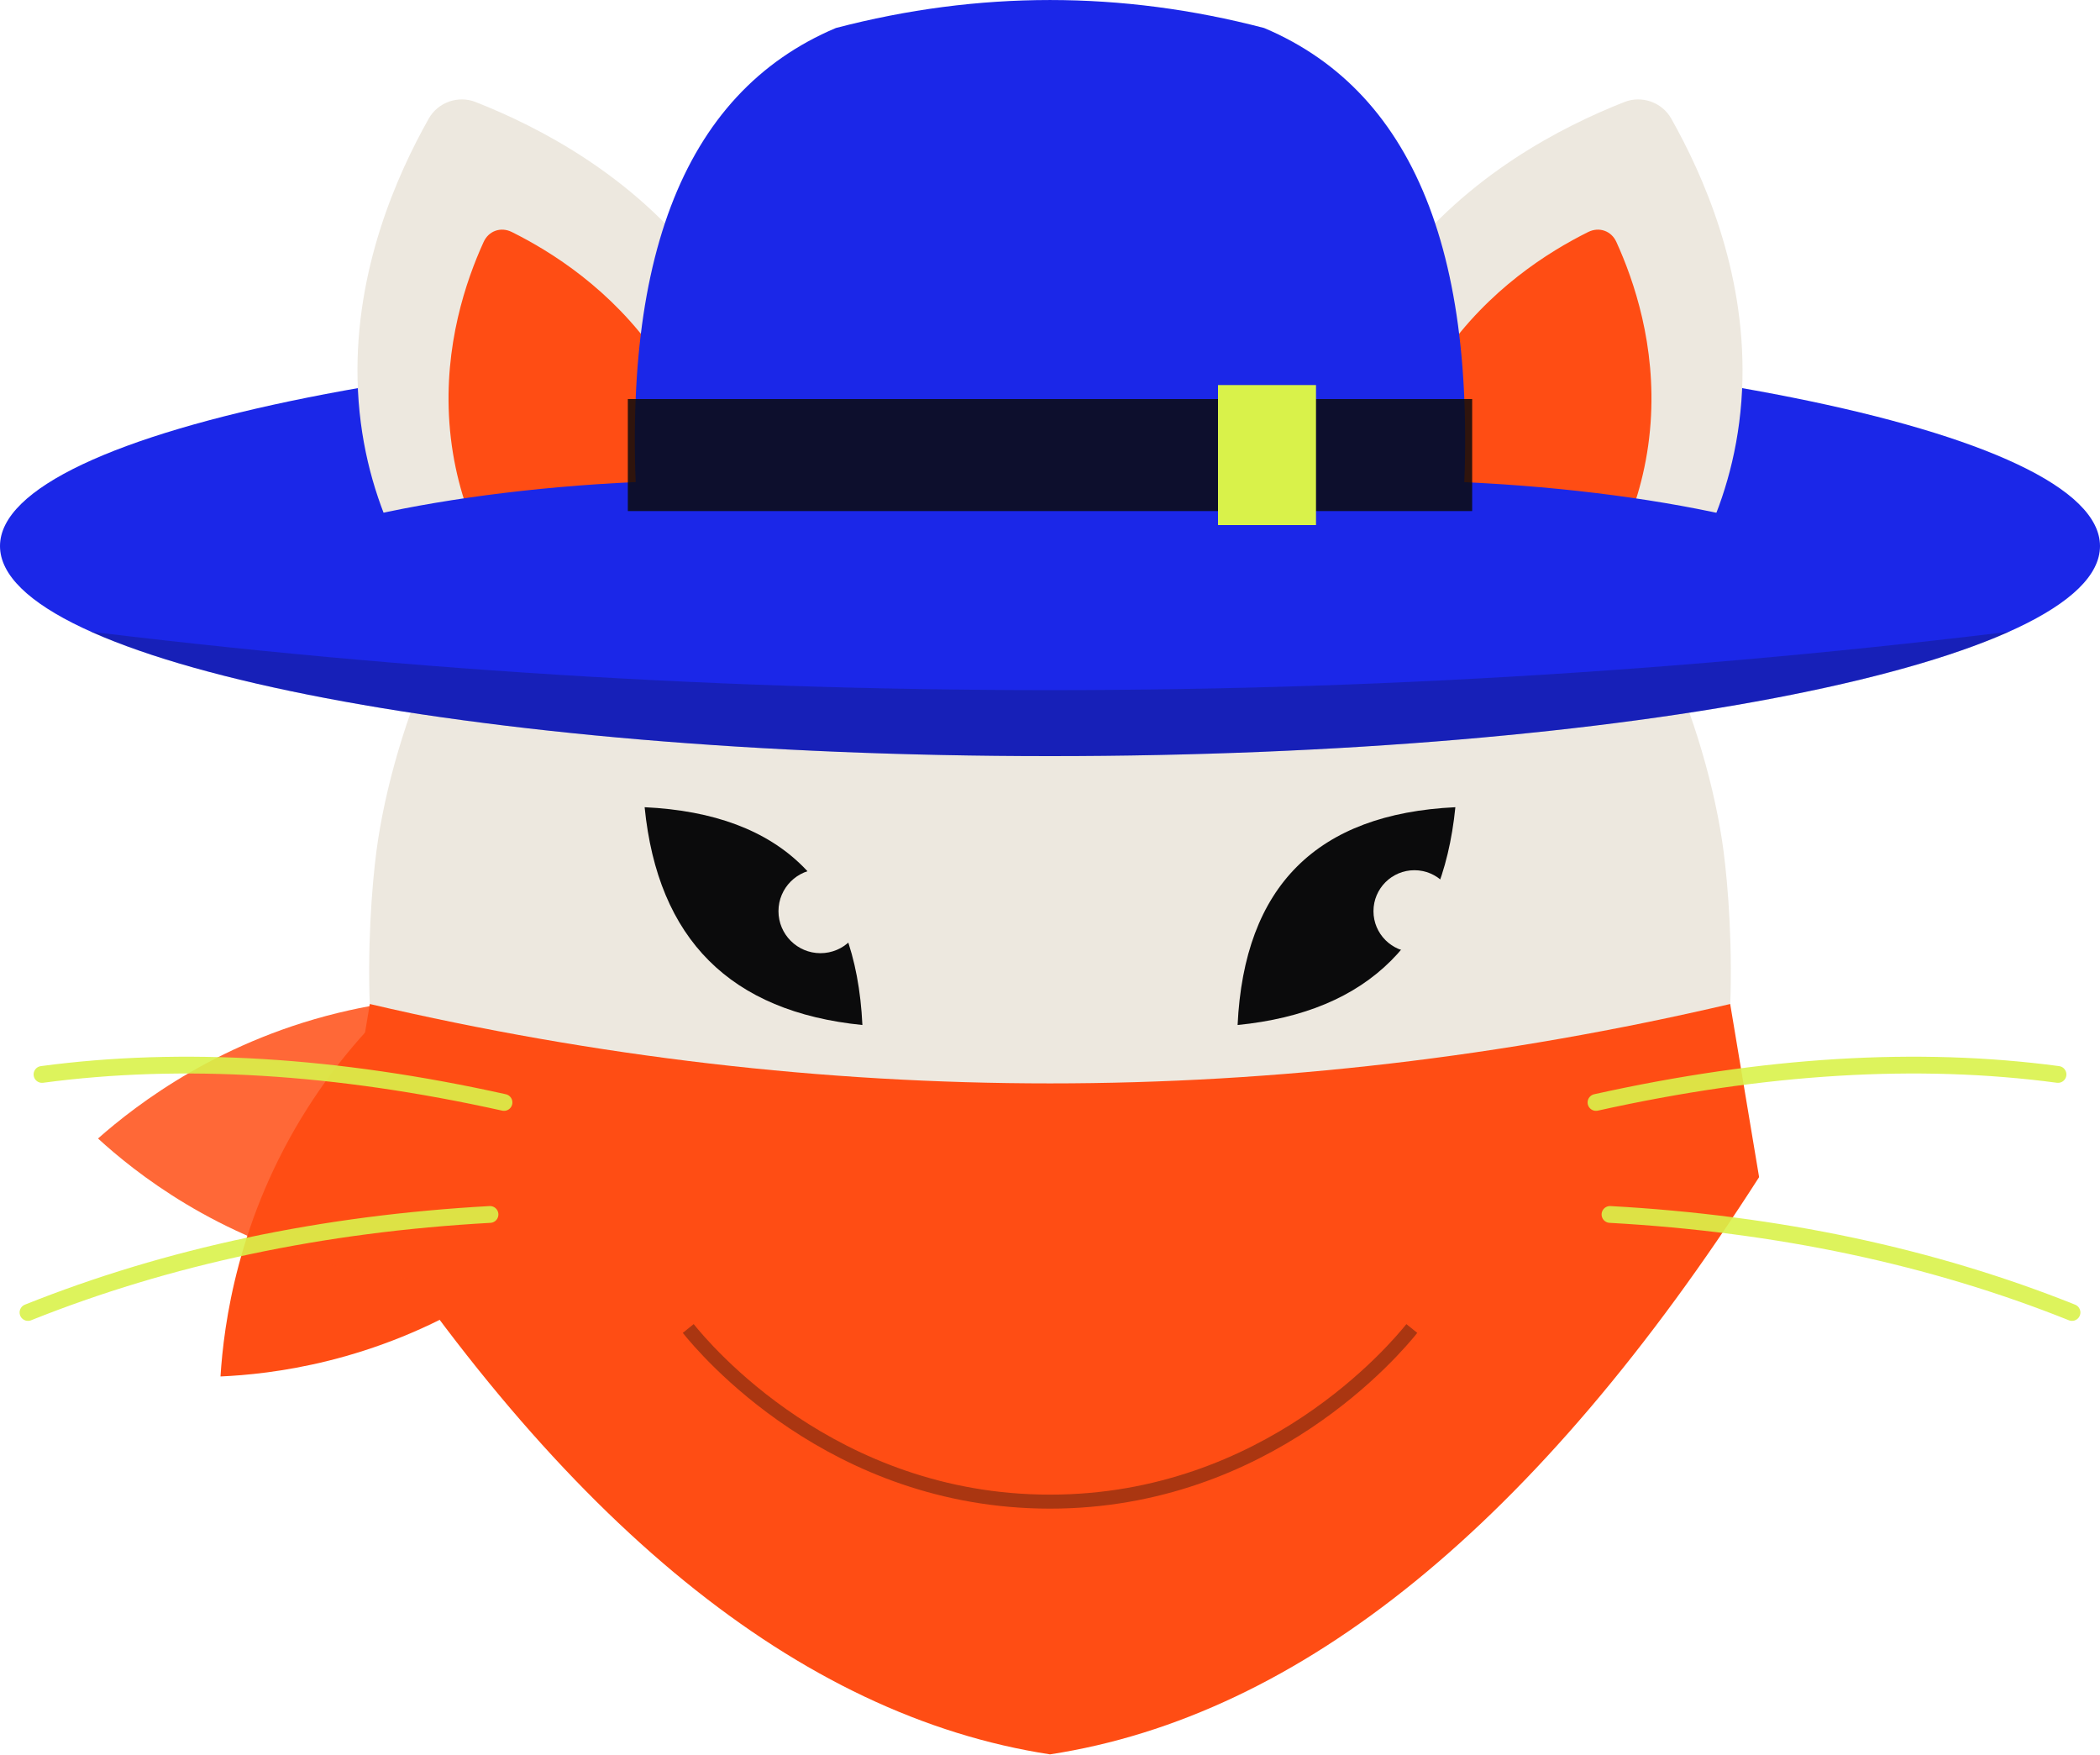
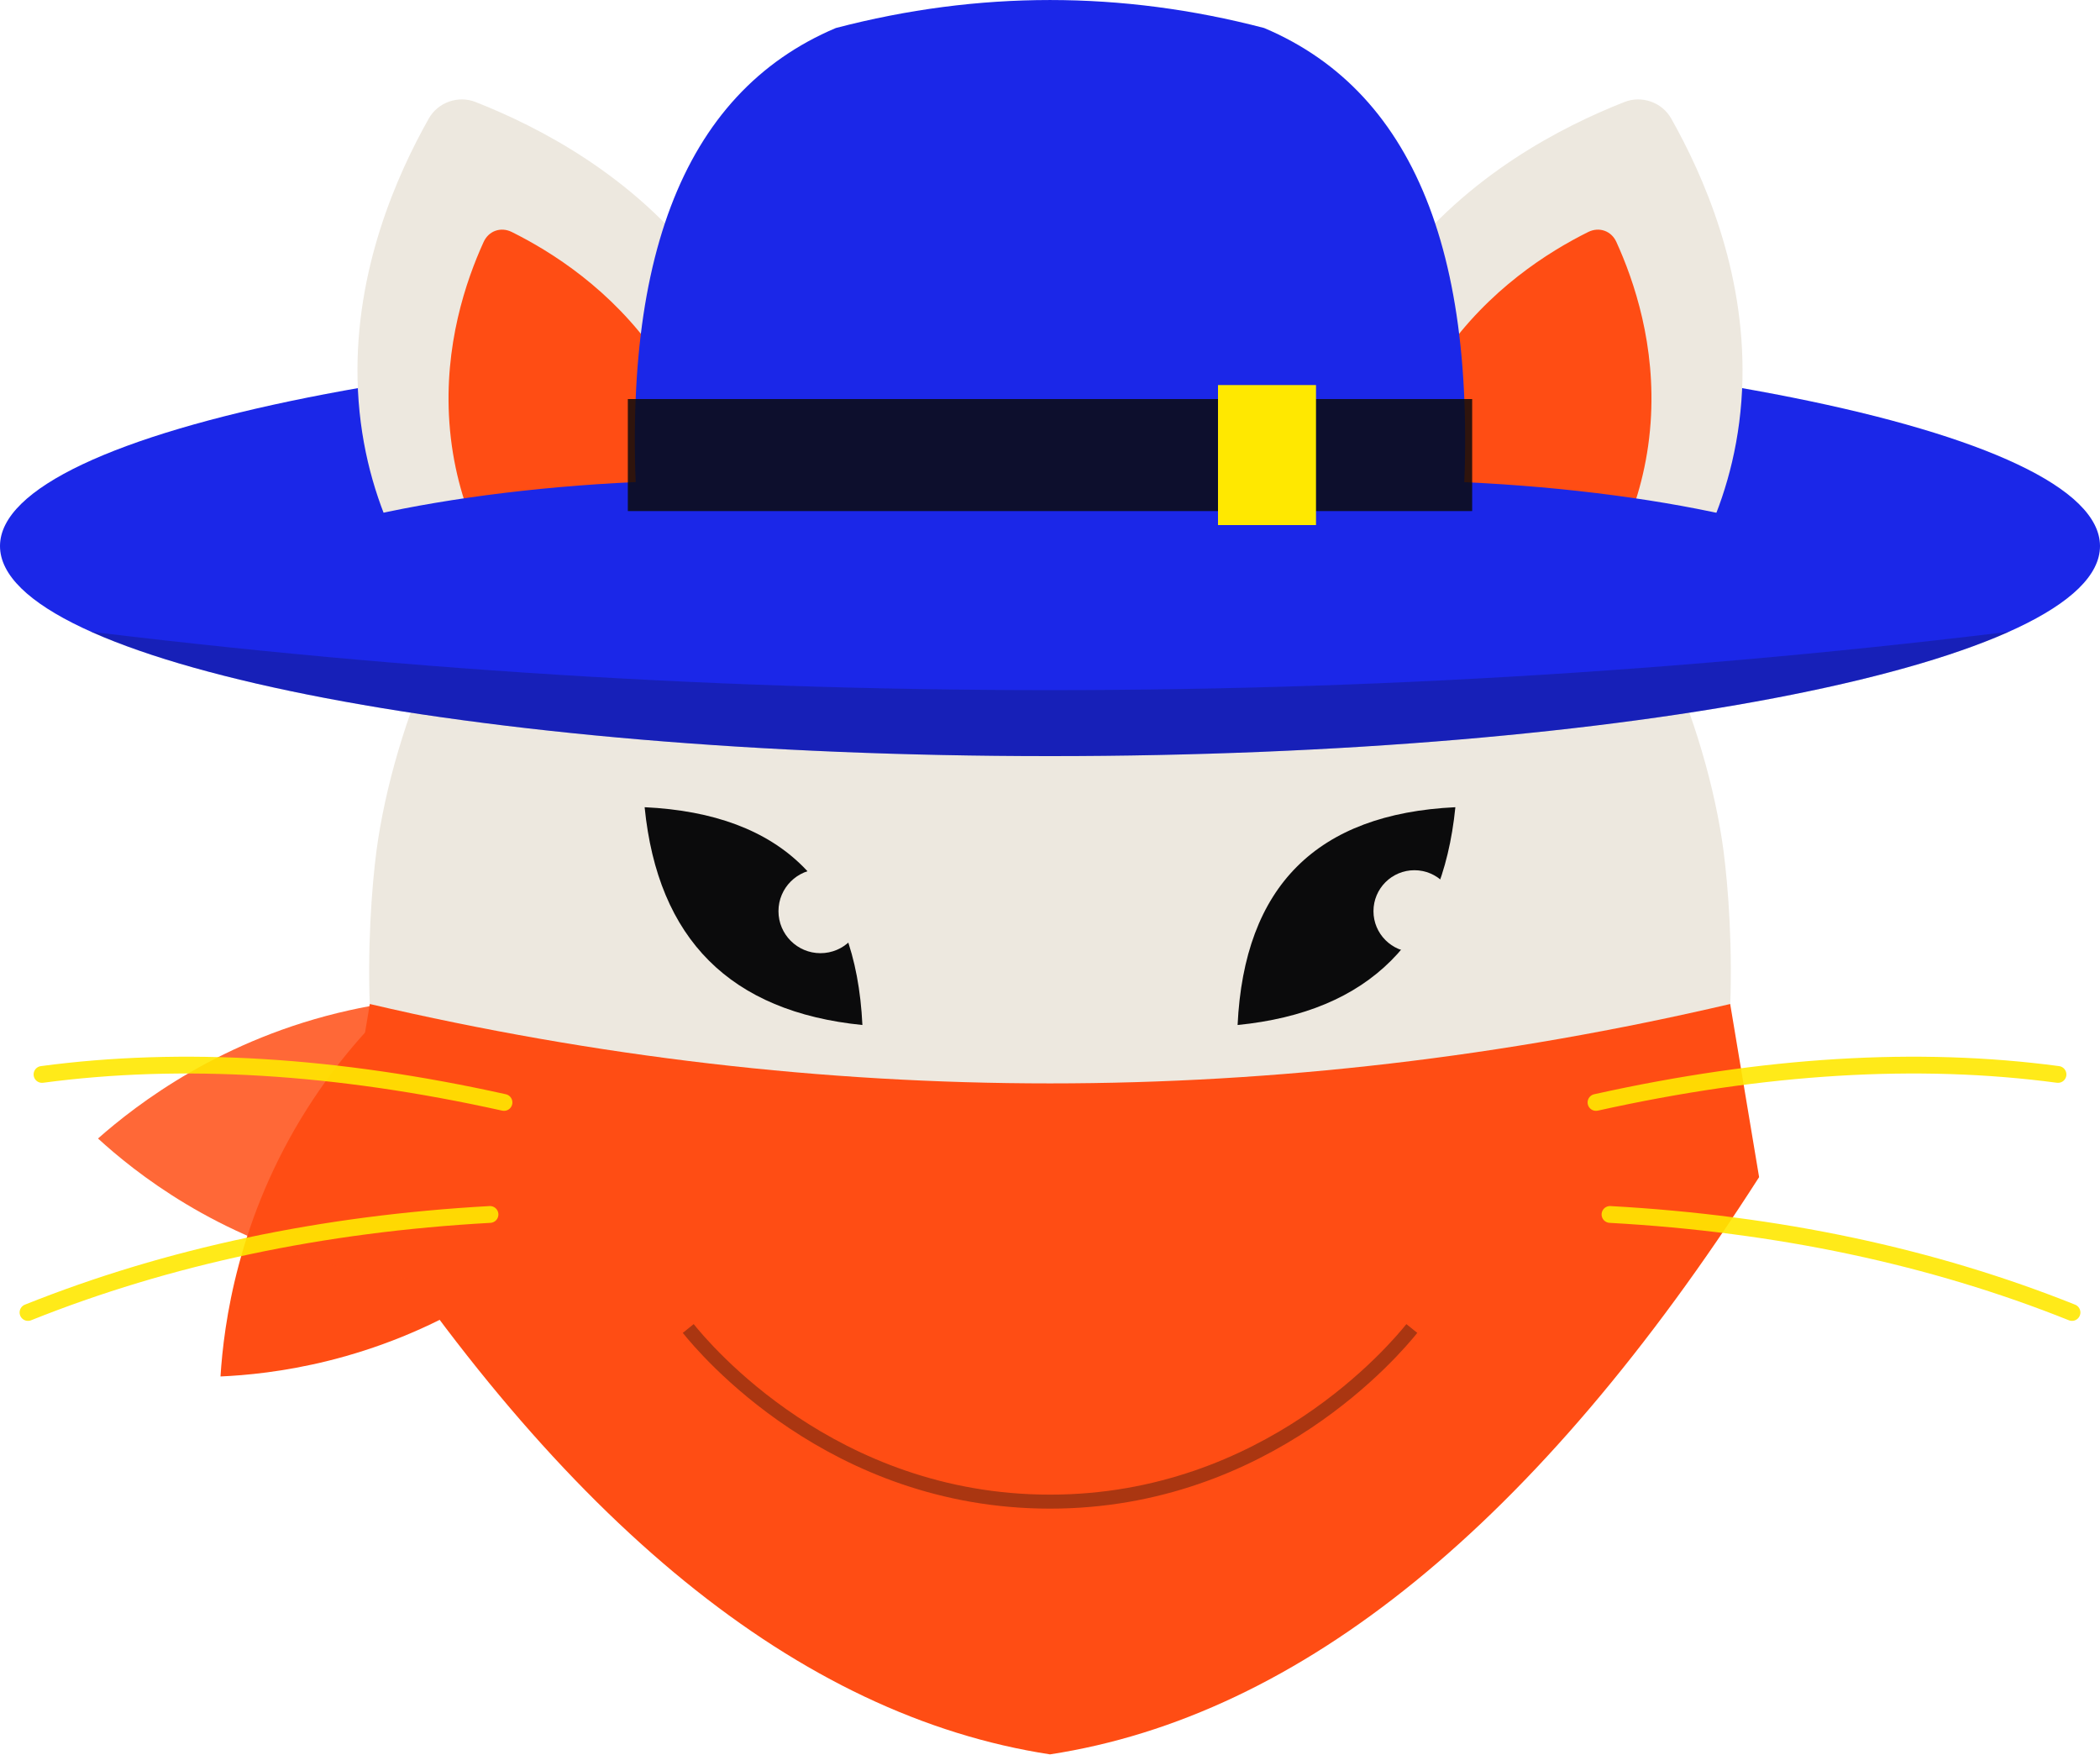
<svg xmlns="http://www.w3.org/2000/svg" id="Layer_2" data-name="Layer 2" viewBox="0 0 300 250.59">
  <defs>
    <style>
      .cls-1, .cls-2, .cls-3 {
        fill: none;
      }

      .cls-4, .cls-5, .cls-6, .cls-7 {
        fill: #0b0b0c;
      }

      .cls-8 {
        opacity: .85;
      }

      .cls-8, .cls-9 {
        fill: #ff4d14;
      }

      .cls-10 {
        fill: #ede8df;
      }

      .cls-5 {
        opacity: .85;
      }

      .cls-5, .cls-6, .cls-7, .cls-3 {
        isolation: isolate;
      }

      .cls-6 {
        opacity: .22;
      }

      .cls-7 {
        opacity: .5;
      }

      .cls-11 {
        clip-path: url(#clippath-1);
      }

      .cls-12 {
        fill: #1b27e8;
      }

      .cls-13 {
        fill: url(#bch-halftone);
      }

      .cls-14 {
-         fill: #d9f24a;
+         fill: #ffe800;
      }

      .cls-15 {
        opacity: .9;
      }

      .cls-2 {
-         stroke: #d9f24a;
+         stroke: #ffe800;
        stroke-linecap: round;
        stroke-width: 2.4px;
      }

      .cls-3 {
        opacity: .35;
        stroke: #0b0b0c;
        stroke-width: 2px;
      }

      .cls-16 {
        clip-path: url(#clippath);
      }
    </style>
    <clipPath id="clippath">
      <path class="cls-1" d="M150,62c41.28.37,82.71,18.72,91.27,40.46,3.05,7.75,4.73,17.54,4.73,17.54,1.23,7.15,2.21,17.67.46,30.1,0,0-1.78,12.58-6.94,24.79-5.92,14-35.42,67.25-89.52,67.1-55.11-.15-83.95-55.52-86.35-60.31-8.75-17.48-10.47-35.08-10.47-35.08-1.14-11.63.11-21.4.81-26.62,1.28-9.53,3.35-16.98,4-19,6.9-21.39,50.29-39.37,92-39Z" />
    </clipPath>
    <pattern id="bch-halftone" x="0" y="0" width="6" height="6" patternTransform="translate(-693 -15614.371) scale(1 -1)" patternUnits="userSpaceOnUse" viewBox="0 0 6 6">
      <g>
        <rect class="cls-1" width="6" height="6" />
        <circle class="cls-7" cx="3" cy="3" r="1.6" />
      </g>
    </pattern>
    <clipPath id="clippath-1">
      <ellipse class="cls-1" cx="150" cy="78" rx="150" ry="30" />
    </clipPath>
  </defs>
  <g id="Layer_1-2" data-name="Layer 1">
    <g>
      <path class="cls-9" d="M68.65,133.56l12.95,12.95,12.95,12.95c-3.66,5.97-11.57,17.07-25.75,25.75-15.46,9.47-30.24,11.09-37.3,11.4.47-7.42,2.43-22.61,12.42-38.32,8.37-13.17,18.67-20.87,24.74-24.74Z" />
      <path class="cls-8" d="M84.86,144.31v18.31s0,18.31,0,18.31c-6.81,1.63-20.25,3.89-36.42,0-17.63-4.24-29.22-13.54-34.44-18.31,5.58-4.92,17.71-14.27,35.88-18.31,15.23-3.39,27.95-1.56,34.98,0Z" />
    </g>
    <path class="cls-10" d="M150,210c-30.45,0-76.38-2.61-92-39-7.45-17.37-5.16-43.52-4-51,5.8-37.45,39.27-90,96-90s90.2,52.55,96,90c1.16,7.48,3.45,33.63-4,51-15.62,36.39-61.55,39-92,39Z" />
    <g class="cls-16">
      <g>
        <ellipse class="cls-13" cx="62" cy="165" rx="42" ry="34" />
        <ellipse class="cls-13" cx="238" cy="165" rx="42" ry="34" />
      </g>
    </g>
    <g>
      <path class="cls-9" d="M52.83,143.41c64.78,15.12,129.56,15.12,194.34,0l4.13,24.73c-31.7,49.47-65.47,76.95-101.3,82.45-35.83-5.5-69.6-32.98-101.3-82.45l4.13-24.73Z" />
      <path class="cls-3" d="M98.32,189.76c2.27,2.82,20.51,24.72,51.65,24.73,31.18.02,49.46-21.92,51.72-24.73" />
    </g>
    <g>
      <ellipse class="cls-12" cx="150" cy="78" rx="150" ry="30" />
      <g class="cls-11">
        <path class="cls-6" d="M0,88.58c100,29.33,200,29.33,300,0-100,13.33-200,13.33-300,0Z" />
      </g>
      <g>
        <path class="cls-10" d="M187.86,70.72l24.3,8.85,24.3,8.85c4.49-5.61,12.08-17.15,12.46-34.22.34-15.71-5.58-29.12-10.17-37.26-1.31-2.33-4.2-3.35-6.69-2.37-8.99,3.54-22.41,10.44-32.25,23.28-9.71,12.68-11.62,25.52-11.96,32.87Z" />
        <path class="cls-9" d="M197.59,74.26l14.64,5.33,14.64,5.33c2.97-4.11,8.07-12.51,8.93-24.53.79-11.06-2.36-20.28-4.89-25.83-.72-1.59-2.46-2.2-4.03-1.42-5.67,2.82-14.18,8.17-20.71,17.56-6.45,9.27-8.1,18.38-8.58,23.56Z" />
      </g>
      <g>
        <path class="cls-10" d="M112.14,70.72l-24.3,8.85-24.3,8.85c-4.49-5.61-12.08-17.15-12.46-34.22-.34-15.71,5.58-29.12,10.17-37.26,1.31-2.33,4.2-3.35,6.69-2.37,8.99,3.54,22.41,10.44,32.25,23.28,9.71,12.68,11.62,25.52,11.96,32.87Z" />
        <path class="cls-9" d="M102.41,74.26l-14.64,5.33-14.64,5.33c-2.97-4.11-8.07-12.51-8.93-24.53-.79-11.06,2.36-20.28,4.89-25.83.72-1.59,2.46-2.2,4.03-1.42,5.67,2.82,14.18,8.17,20.71,17.56,6.45,9.27,8.1,18.38,8.58,23.56Z" />
      </g>
      <ellipse class="cls-12" cx="83.44" cy="80.53" rx="52.71" ry="11.19" transform="translate(-5.98 6.69) rotate(-4.44)" />
      <ellipse class="cls-12" cx="216.56" cy="80.53" rx="11.19" ry="52.71" transform="translate(119.52 290.21) rotate(-85.56)" />
      <path class="cls-12" d="M91.37,78c-3.4-40,5.95-64.67,28.04-74,20.39-5.33,40.79-5.33,61.18,0,22.09,9.33,31.44,34,28.04,74h-117.26Z" />
      <g>
        <rect class="cls-5" x="89.69" y="57" width="120.62" height="16" />
        <rect class="cls-14" x="174" y="55" width="14" height="20" />
      </g>
    </g>
    <g class="cls-15">
      <g>
        <path class="cls-2" d="M72,157.47c-24-5.33-46-6.67-66-4" />
        <path class="cls-2" d="M70,173.47c-24,1.33-46,6-66,14" />
      </g>
      <g>
        <path class="cls-2" d="M228,157.47c24-5.33,46-6.67,66-4" />
        <path class="cls-2" d="M230,173.47c24,1.33,46,6,66,14" />
      </g>
    </g>
    <g>
      <path class="cls-4" d="M92.09,115.3c19.8.94,30.17,11.31,31.11,31.11-18.86-1.89-29.23-12.26-31.11-31.11Z" />
      <path class="cls-4" d="M176.8,146.41c.94-19.8,11.31-30.17,31.11-31.11-1.89,18.86-12.26,29.23-31.11,31.11Z" />
      <circle class="cls-10" cx="117.21" cy="130.15" r="6" />
      <circle class="cls-10" cx="202.06" cy="130.15" r="5.85" />
    </g>
  </g>
</svg>
